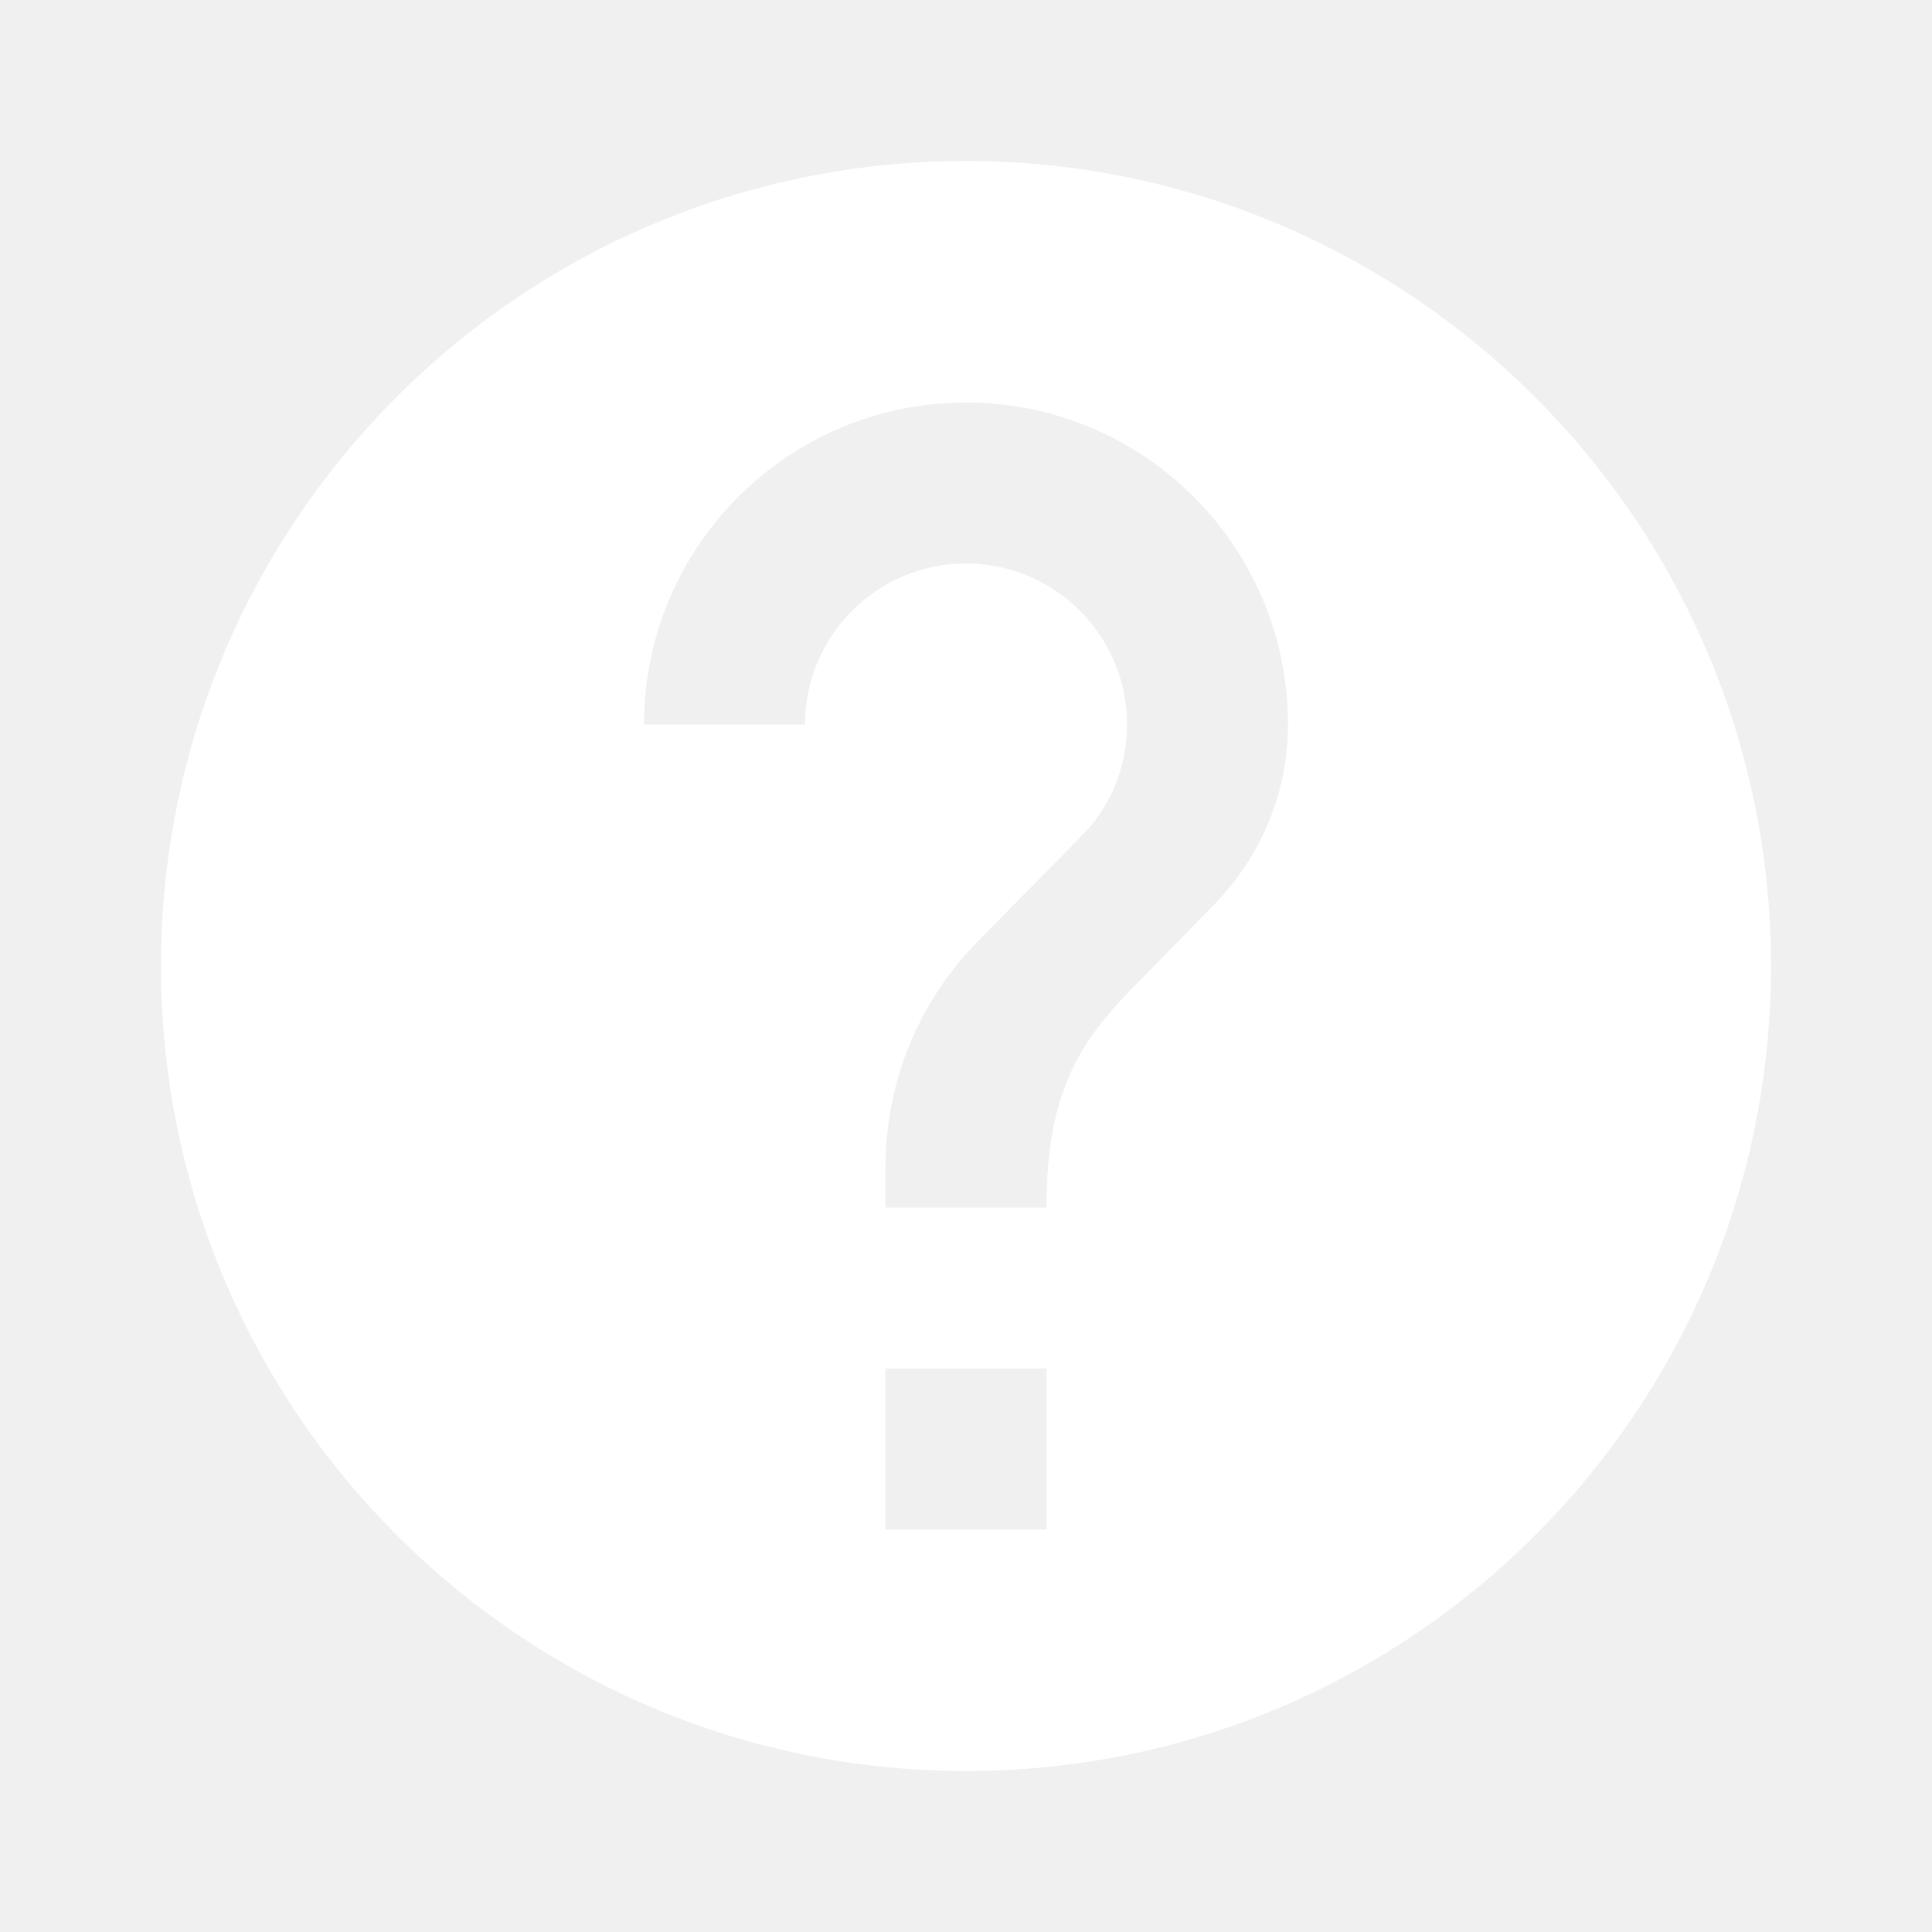
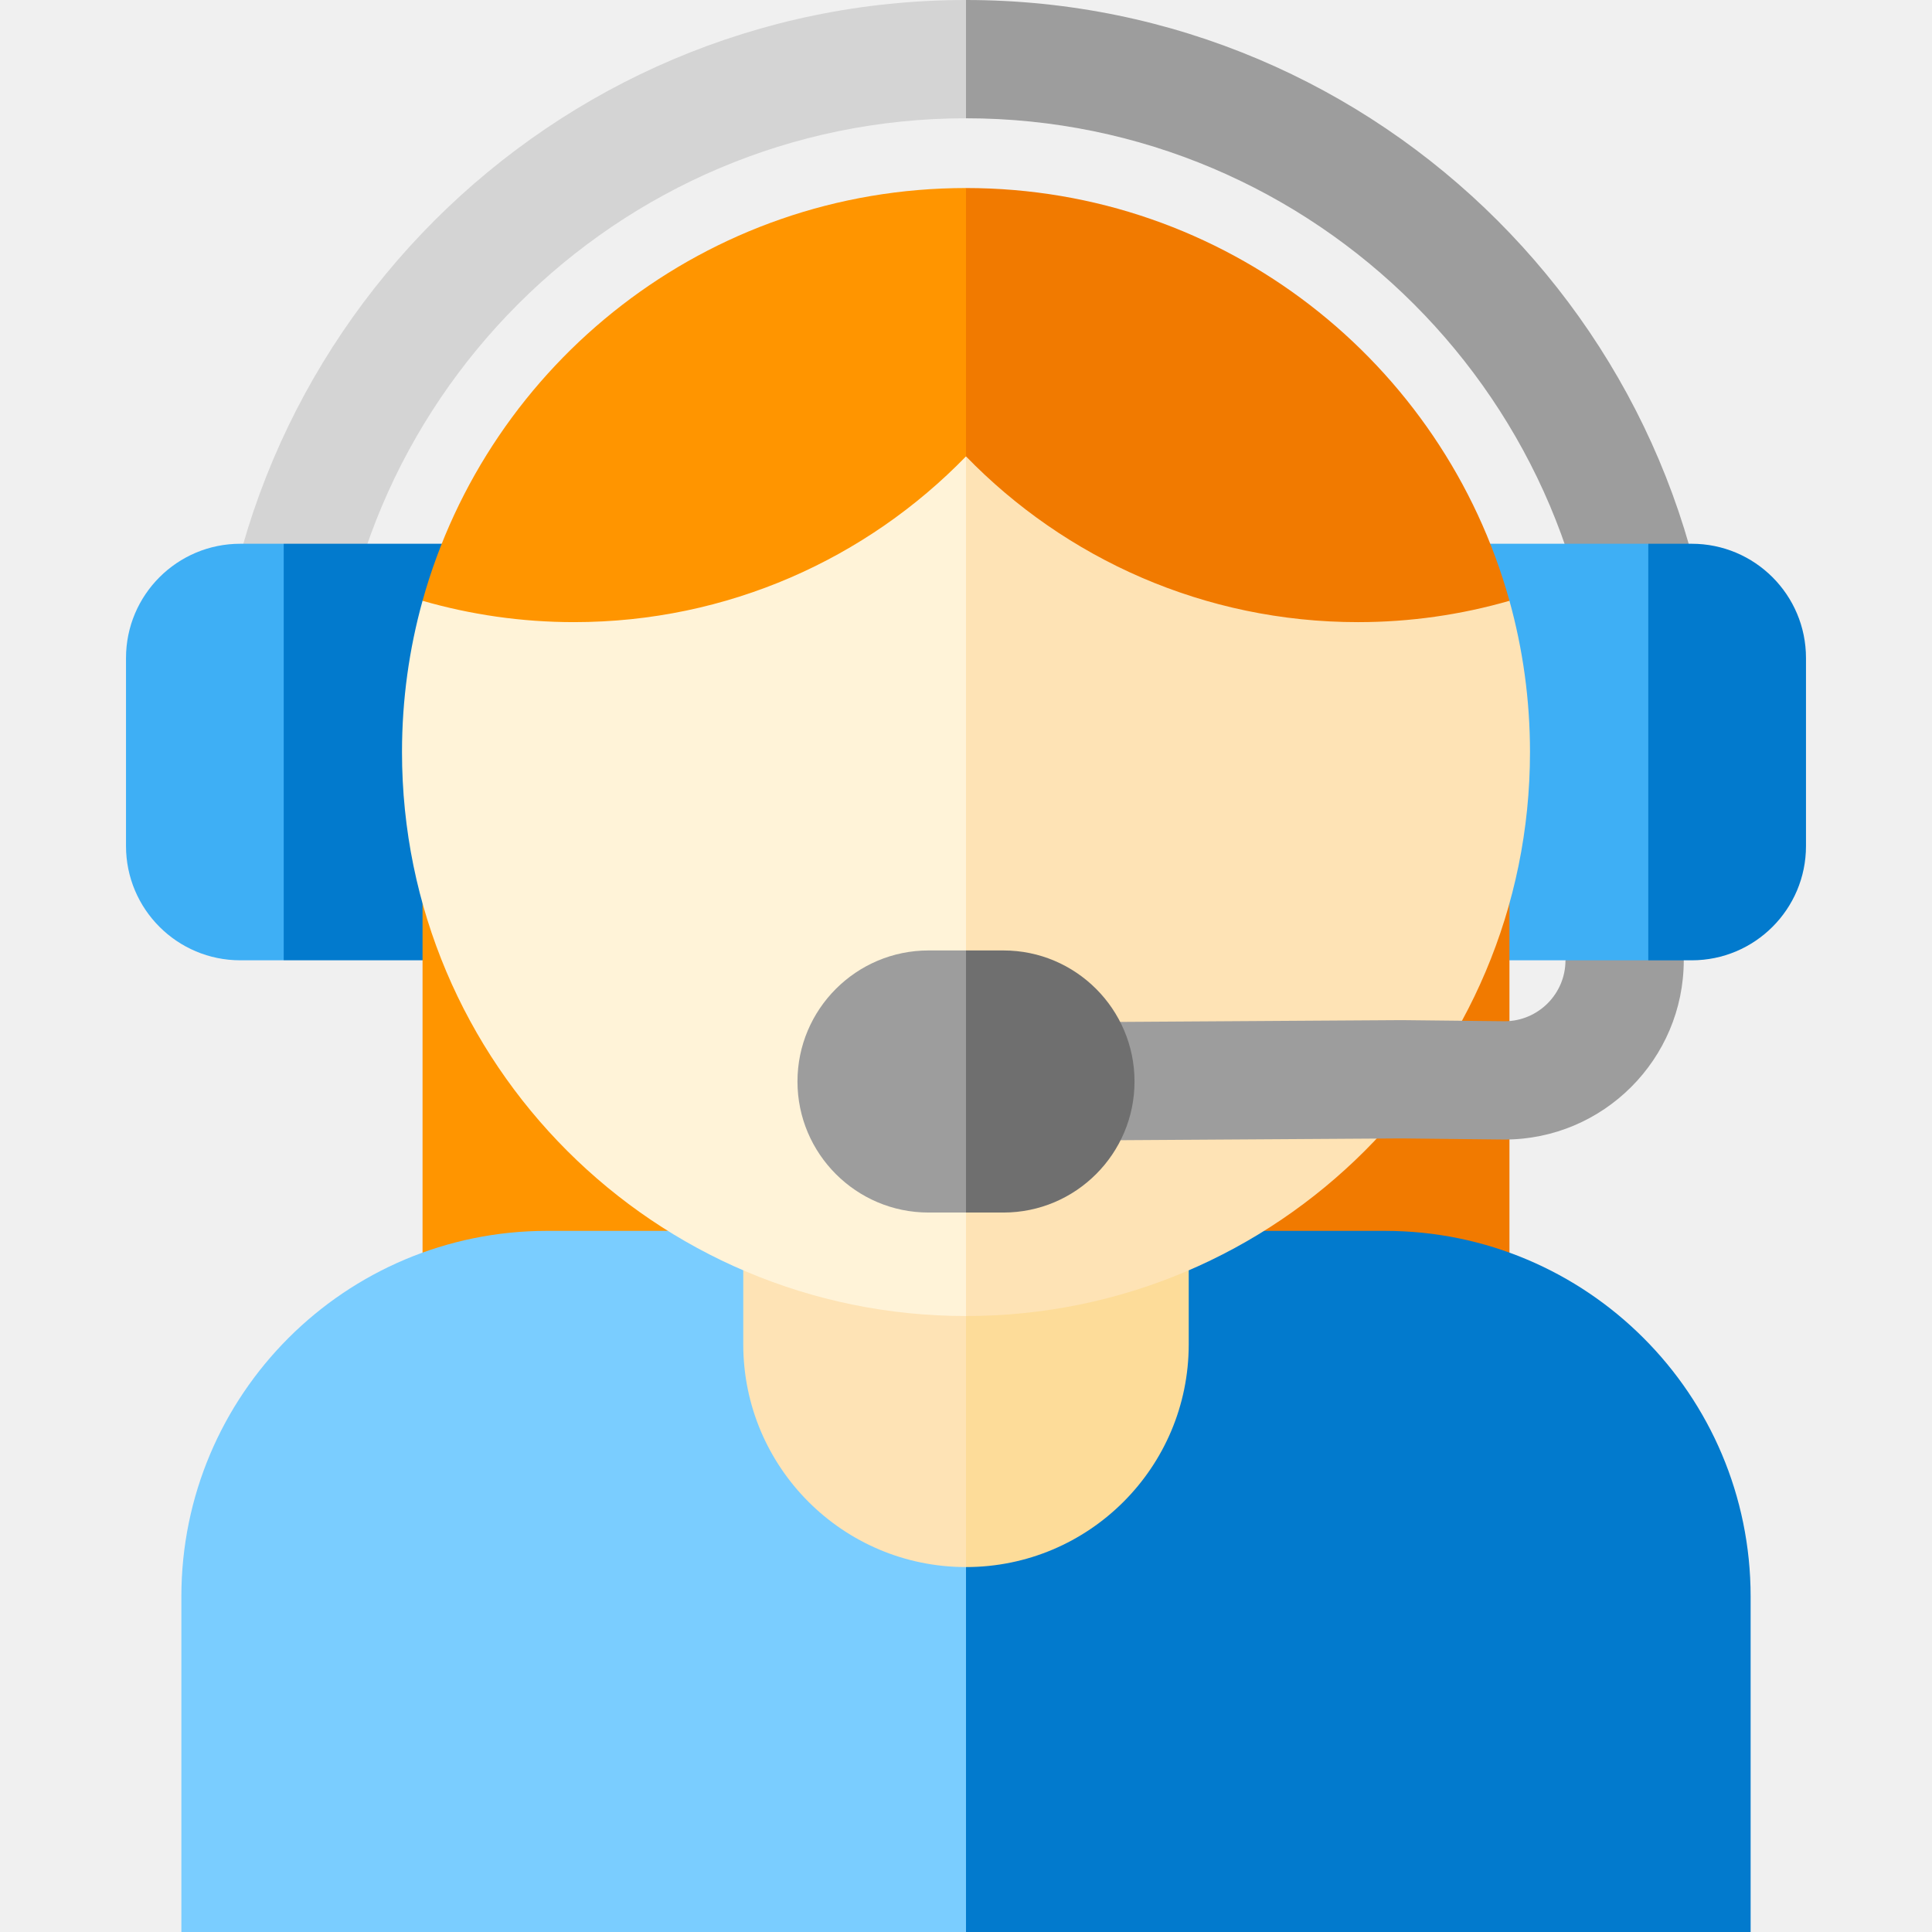
- <svg xmlns="http://www.w3.org/2000/svg" viewBox="0 0 24 24">
-   <path fill="#fff" d="M15.07,11.25L14.17,12.17C13.45,12.89 13,13.5 13,15H11V14.5C11,13.39 11.45,12.39 12.17,11.67L13.41,10.41C13.78,10.05 14,9.55 14,9C14,7.89 13.1,7 12,7A2,2 0 0,0 10,9H8A4,4 0 0,1 12,5A4,4 0 0,1 16,9C16,9.88 15.64,10.67 15.07,11.25M13,19H11V17H13M12,2A10,10 0 0,0 2,12A10,10 0 0,0 12,22A10,10 0 0,0 22,12C22,6.47 17.5,2 12,2Z" />
+ <svg xmlns="http://www.w3.org/2000/svg" version="1.1" id="Layer_1" viewBox="0 0 512 512" xml:space="preserve">
+   <path style="fill:#9D9D9D;" d="M255.999,0l-10.45,14.977l10.45,16.37c92.607,0,167.949,75.341,167.949,167.949h31.347  C455.295,89.404,365.891,0,255.999,0z" />
+   <path style="fill:#D4D4D4;" d="M56.704,199.295h31.347c0-92.607,75.341-167.949,167.949-167.949V0  C146.108,0,56.704,89.404,56.704,199.295z" />
+   <polygon style="fill:#027ACD;" points="75.188,254.491 160.217,254.491 160.217,144.101 75.188,144.101 54.288,204.975 " />
+   <path style="fill:#3EAFF5;" d="M63.679,144.101c-16.727,0-30.286,13.56-30.286,30.286v49.817c0,16.727,13.56,30.286,30.286,30.286  h11.51V144.101H63.679z" />
+   <path style="fill:#027ACD;" d="M448.32,144.101h-11.509l-20.899,66.62l20.899,54.22l9.405-10.45h2.104  c16.727,0,30.286-13.56,30.286-30.286v-49.817C478.607,157.66,465.047,144.101,448.32,144.101z" />
+   <polygon style="fill:#3EAFF5;" points="351.782,144.101 351.782,254.491 414.869,254.491 436.811,264.94 436.811,144.101 " />
+   <polygon style="fill:#F17A00;" points="400.022,199.295 235.1,199.295 255.999,375.925 400.022,375.925 " />
+   <rect x="111.981" y="199.293" style="fill:#FF9500;" width="144.018" height="176.63" />
+   <path style="fill:#027ACD;" d="M463.934,423.111c0-53.525-43.39-96.916-96.916-96.916H255.999L235.1,411.34L255.999,512h207.935  V423.111z" />
+   <path style="fill:#7ACDFF;" d="M144.981,326.194c-53.526,0-96.916,43.391-96.916,96.916V512h207.935V326.194H144.981z" />
+   <path style="fill:#FDDC99;" d="M315.026,294.846H235.1l20.899,120.443l0,0l0,0c32.6,0,59.026-26.428,59.026-59.026V294.846z" />
+   <g>
+     <path style="fill:#FEE3B5;" d="M196.973,294.846v61.417c0,32.6,26.427,59.026,59.026,59.026V294.846H196.973z" />
+     <path style="fill:#FEE3B5;" d="M400.022,159.216L235.1,65.606l20.899,283.155c82.547,0,149.465-66.917,149.465-149.465   C405.465,185.411,403.564,171.972,400.022,159.216z" />
+   </g>
+   <path style="fill:#FFF3D8;" d="M111.977,159.216c-3.542,12.756-5.443,26.195-5.443,40.079c0,82.547,66.917,149.465,149.465,149.465  V65.606L111.977,159.216z" />
+   <path style="fill:#F17A00;" d="M255.999,49.83L235.1,82.199l20.899,38.744c26.317,27.09,63.13,43.929,103.881,43.929  c13.93,0,27.393-1.983,40.142-5.655C382.504,96.134,324.663,49.83,255.999,49.83z" />
+   <path style="fill:#FF9500;" d="M111.977,159.216c12.749,3.671,26.212,5.655,40.142,5.655c40.751,0,77.564-16.839,103.881-43.929  V49.83C187.336,49.83,129.495,96.134,111.977,159.216z" />
+   <path style="fill:#9D9D9D;" d="M278.818,302.281l-0.2-31.346l92.892-0.592l27.279,0.297c8.871-0.039,16.078-7.267,16.078-16.148l0,0  h31.347l0,0c0,26.188-21.307,47.495-47.495,47.495l-0.17-0.001l-27.107-0.295L278.818,302.281z" />
+   <path style="fill:#6F6F6F;" d="M265.934,251.88h-9.935L235.1,287.611l20.899,33.725h9.935c19.149,0,34.727-15.579,34.727-34.728  C300.662,267.458,285.083,251.88,265.934,251.88z" />
+   <path style="fill:#9D9D9D;" d="M246.065,251.88c-19.149,0-34.727,15.579-34.727,34.728c0,19.15,15.578,34.728,34.727,34.728h9.935  V251.88L246.065,251.88L246.065,251.88z" />
</svg>
